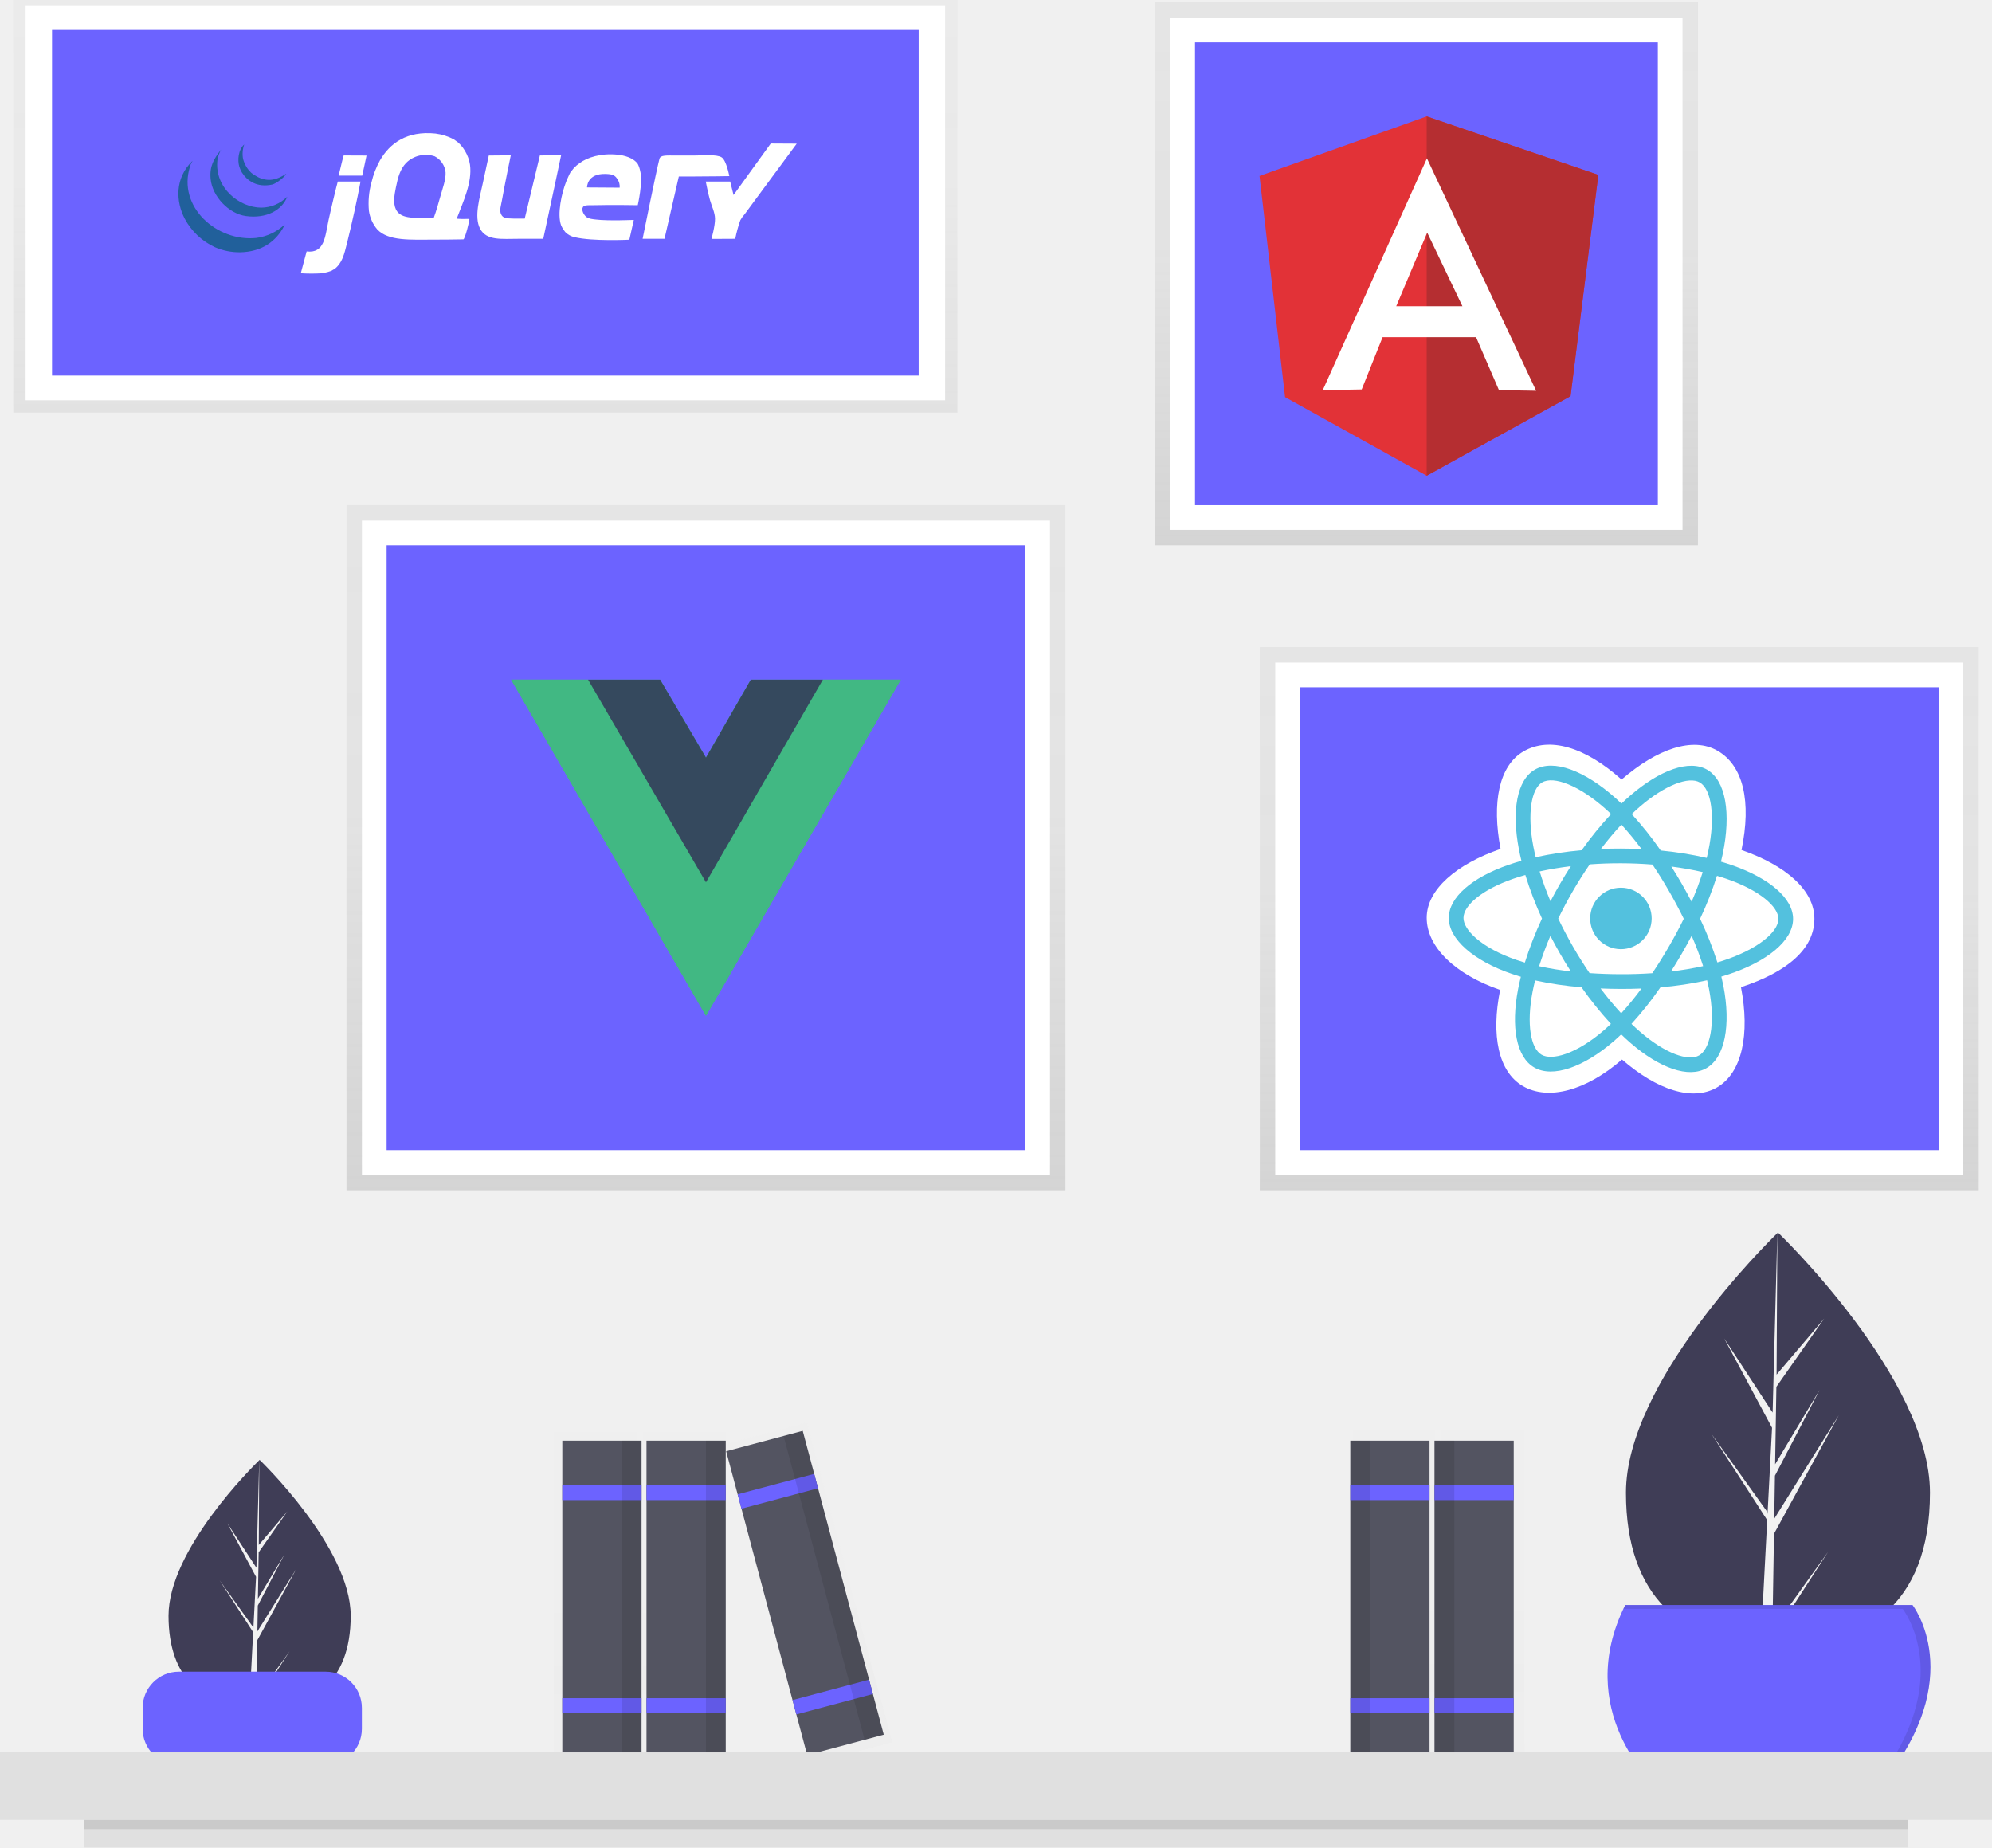
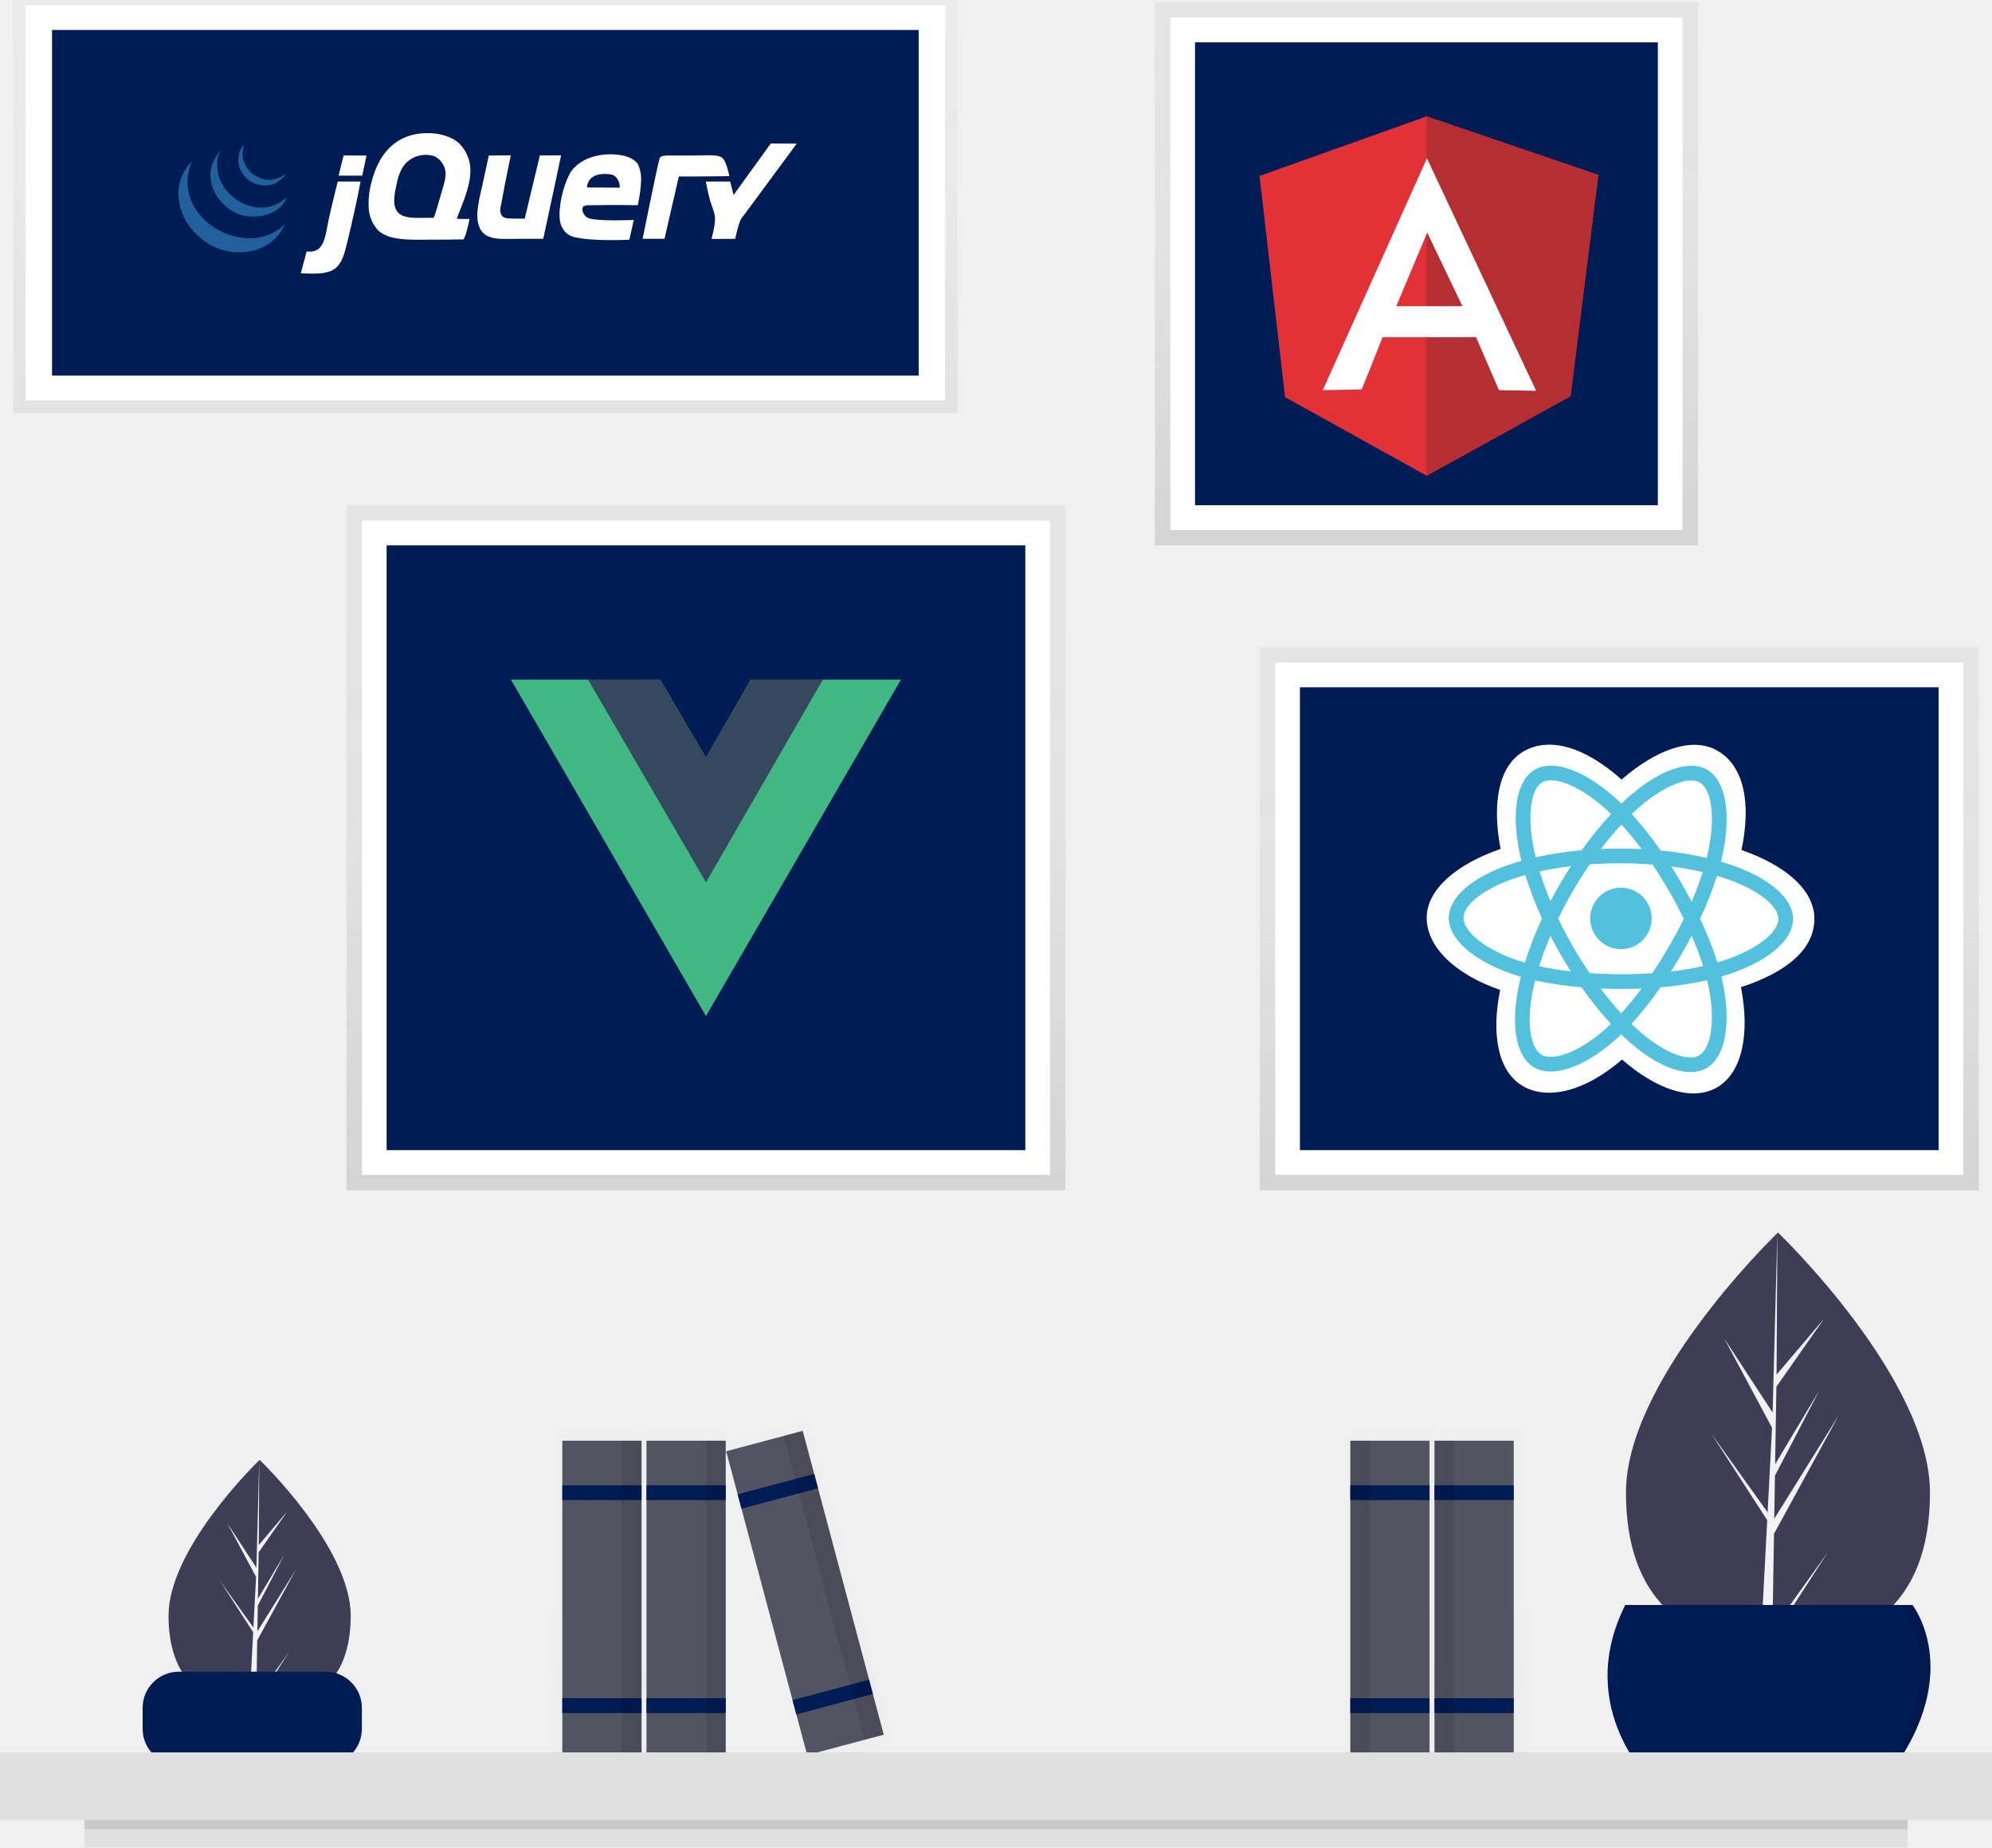
<svg xmlns="http://www.w3.org/2000/svg" xmlns:xlink="http://www.w3.org/1999/xlink" id="e8aabfee-d00f-44c0-b6f7-c40294f8dfa6" data-name="Layer 1" width="787.169" height="730" viewBox="0 0 787.169 730">
  <defs>
    <linearGradient id="a3c4672e-2259-4d6c-8c24-5949363a8af1" x1="278.973" y1="470.295" x2="278.973" y2="199.617" gradientUnits="userSpaceOnUse">
      <stop offset="0" stop-color="gray" stop-opacity="0.25" />
      <stop offset="0.535" stop-color="gray" stop-opacity="0.12" />
      <stop offset="1" stop-color="gray" stop-opacity="0.1" />
    </linearGradient>
    <linearGradient id="acf699b8-10e6-407b-86e3-0f7f8fa4bdb6" x1="191.795" y1="163.039" x2="191.795" y2="0" xlink:href="#a3c4672e-2259-4d6c-8c24-5949363a8af1" />
    <linearGradient id="b28a1e8f-be05-408d-a6f5-6fd2e5b0337f" x1="563.673" y1="215.467" x2="563.673" y2="0.876" xlink:href="#a3c4672e-2259-4d6c-8c24-5949363a8af1" />
    <linearGradient id="f1fc4b36-2829-4464-83b0-fd2af5b19fd6" x1="639.878" y1="470.295" x2="639.878" y2="255.703" xlink:href="#a3c4672e-2259-4d6c-8c24-5949363a8af1" />
    <linearGradient id="bb60ebe1-81e2-422a-a970-aa43062904da" x1="453.701" y1="780.902" x2="453.701" y2="650.043" gradientTransform="matrix(-1, 0, 0, 1, 1039.585, -85)" xlink:href="#a3c4672e-2259-4d6c-8c24-5949363a8af1" />
    <linearGradient id="a1b2f907-b002-48c8-973d-a12b277f13d1" x1="488.734" y1="780.902" x2="488.734" y2="650.043" gradientTransform="matrix(-1, 0, 0, 1, 1039.585, -85)" xlink:href="#a3c4672e-2259-4d6c-8c24-5949363a8af1" />
    <linearGradient id="a8136d5f-4c26-4562-977f-ea29024932d1" x1="235.319" y1="696.902" x2="235.319" y2="566.043" xlink:href="#a3c4672e-2259-4d6c-8c24-5949363a8af1" />
    <linearGradient id="eaaf4b84-3353-429f-a894-84d4b3cd89b7" x1="270.352" y1="696.902" x2="270.352" y2="566.043" xlink:href="#a3c4672e-2259-4d6c-8c24-5949363a8af1" />
    <linearGradient id="fa1ca12c-a5d3-4b88-b665-ae3e1db189da" x1="319.81" y1="696.88" x2="319.81" y2="561.944" xlink:href="#a3c4672e-2259-4d6c-8c24-5949363a8af1" />
  </defs>
  <path d="M969.076,674.787c0,45.239-26.894,61.036-60.068,61.036-.772,0-1.541-.008-2.304-.029-1.536-.033-3.06-.1-4.563-.209-29.942-2.117-53.204-18.728-53.204-60.799,0-43.535,55.626-98.472,59.822-102.551l.008-.004c.159-.159.242-.238.242-.238S969.076,629.544,969.076,674.787Z" transform="translate(-206.4153 -85)" fill="#3f3d56" />
  <path d="M906.817,728.902,928.789,698.204l-22.027,34.067-.058,3.524c-1.536-.033-3.06-.1-4.563-.209l2.367-45.26-.017-.351.042-.067.221-4.275L882.673,651.479l22.148,30.948.054.906,1.791-34.196-18.904-35.29,19.133,29.282,1.862-70.893.008-.242v.238l-.309,55.906,18.816-22.164-18.895,26.978-.497,30.618,17.572-29.383L907.806,668.078l-.276,17.021,25.508-40.901-25.604,46.842Z" transform="translate(-206.4153 -85)" fill="#f2f2f2" />
  <path d="M345,723.419c0,27.107-16.115,36.573-35.993,36.573-.463,0-.923-.005-1.381-.018-.921-.02-1.834-.06-2.734-.125-17.941-1.268-31.88-11.222-31.88-36.43,0-26.086,33.331-59.004,35.845-61.448l.005-.003c.095-.095.145-.143.145-.143S345,696.31,345,723.419Z" transform="translate(-206.4153 -85)" fill="#3f3d56" />
  <path d="M307.694,755.844l13.166-18.394-13.198,20.413-.035,2.111c-.921-.02-1.834-.06-2.734-.125l1.418-27.119-.01-.21.025-.04.133-2.562-13.231-20.465,13.271,18.544.033.543,1.073-20.49L296.277,686.904l11.465,17.546,1.116-42.479.005-.145v.143l-.185,33.498,11.275-13.281-11.322,16.165-.298,18.346,10.529-17.606L308.287,719.399l-.165,10.199L323.406,705.09,308.064,733.158Z" transform="translate(-206.4153 -85)" fill="#f2f2f2" />
  <rect x="136.928" y="199.617" width="284.09" height="270.678" fill="url(#a3c4672e-2259-4d6c-8c24-5949363a8af1)" />
  <rect x="143.024" y="205.713" width="271.898" height="258.486" fill="#fff" />
-   <rect x="152.779" y="215.467" width="252.389" height="238.977" fill="#6c63ff" />
+   <rect x="152.779" y="215.467" width="252.389" height="238.977" fill="#001C55" />
  <path d="M531.584,353.55h30.797L485.388,486.362,408.396,353.55h58.899l18.093,30.797,17.708-30.797Z" transform="translate(-206.4153 -85)" fill="#41b883" />
  <path d="M408.396,353.55,485.388,486.362l76.993-132.812H531.584l-46.196,79.687-46.581-79.687Z" transform="translate(-206.4153 -85)" fill="#41b883" />
  <path d="M438.808,353.55l46.581,80.072,46.196-80.072h-28.487l-17.708,30.797-18.093-30.797Z" transform="translate(-206.4153 -85)" fill="#35495e" />
  <g opacity="0.5">
    <rect x="5.247" width="373.097" height="163.039" fill="url(#acf699b8-10e6-407b-86e3-0f7f8fa4bdb6)" />
  </g>
  <rect x="10.124" y="2.095" width="363.343" height="156.067" fill="#fff" />
-   <rect x="20.564" y="11.849" width="342.463" height="136.558" fill="#6c63ff" />
+   <rect x="20.564" y="11.849" width="342.463" height="136.558" fill="#001C55" />
  <path d="M510.99,141.702l10.259.057s-19.073,25.845-20.631,27.952A12.016,12.016,0,0,0,498.954,172.04a52.041,52.041,0,0,0-1.997,7.321l-9.387.047s1.461-5.241,1.4-8.033c-.053-2.439-1.298-4.875-1.996-7.321-.706-2.476-1.664-7.321-1.664-7.321h9.651l1.331,5.324,14.698-20.355" transform="translate(-206.4153 -85)" fill="#fff" />
  <path d="M491.564,147.153c1.893,1.141,3.055,7.437,3.055,7.437s-9.906.146-15.297.146h-4.659l-5.657,24.624h-8.652s5.384-26.76,6.655-31.612c.412-1.571,2.822-1.301,6.891-1.301H480.4c4.196,0,9.101-.536,11.164.705m-40.277,11.993a5.186,5.186,0,0,0-.915-3.411c-1.012-1.56-1.946-1.923-4.609-2.007-7.517-.236-7.371,5.334-7.371,5.334Zm8.152-6.379c1.102,3.974-.998,13.311-.998,13.311s-10.965-.183-16.971,0c-1.867.057-4.103-.203-4.659.666-.782,1.217.286,3.092,1.191,3.883,1.042.911,3.071,1.015,3.8,1.108,4.875.619,15.077.16,15.077.16l-1.767,7.826s-14.417.723-21.629-.998a7.341,7.341,0,0,1-3.661-1.996c-.246-.266-.46-.628-.693-.942a8.745,8.745,0,0,1-.971-1.721c-1.647-4.389.193-12.797,1.997-17.303.209-.522.472-1.184.749-1.747.346-.702.638-1.494.915-1.913.186-.289.416-.476.609-.749a11.174,11.174,0,0,1,.722-.915,13.713,13.713,0,0,1,2.33-1.996c3.004-2.25,8.442-3.997,14.974-3.328,2.459.253,6.173,1.131,7.986,3.661a11.171,11.171,0,0,1,.998,2.995Zm-39.681-6.349,8.389-.049s-4.675,22.178-7.058,32.993h-9.651c-6.744,0-12.751.835-15.306-3.993-2.479-4.688-.113-12.398.998-17.636.785-3.707,2.44-11.284,2.44-11.284l8.692-.08s-2.456,11.796-3.478,17.686c-.366,2.11-1.121,4.096-.332,5.656.749,1.485,1.797,1.591,4.991,1.664,1.012.024,4.326,0,4.326,0l5.99-24.957m-39.266,15.973c.878-3.121,2.16-6.505,1.997-9.317a7.999,7.999,0,0,0-4.326-6.322,11.085,11.085,0,0,0-11.314,2.662c-2.359,2.556-3.158,5.541-3.993,9.651-.622,3.051-1.131,6.272,0,8.651,2.003,4.207,8.249,3.288,14.974,3.328.998-2.675,1.823-5.68,2.662-8.652Zm11.647-12.312c.958,6.968-2.718,14.658-5.251,21.346,2.582.233,4.845-.036,5.008.157.17.25-1.731,7.983-2.393,8.003-2.049.053-8.841.11-11.673.11-9.241,0-17.886.602-22.294-3.993a14.493,14.493,0,0,1-3.328-7.321,31.047,31.047,0,0,1,.999-11.313,34.242,34.242,0,0,1,3.328-8.652c3.883-6.778,10.638-11.809,21.962-10.648a21.09,21.09,0,0,1,7.321,2.329c.136.08.613.459.722.526,2.662,1.694,5.088,5.737,5.601,9.457ZM351.253,146.457c-.559,2.546-1.118,5.431-1.707,7.947h-9.317c.722-2.788,1.274-5.56,1.997-7.986,2.981,0,5.753.04,9.028.04M339.896,156.733h8.985c-1.175,6.502-3.501,16.99-5.324,24.291-1.141,4.569-1.903,7.903-4.991,10.315-.276.216-.436.114-.666.333-.569.543-3.201,1.172-4.658,1.331a66.98,66.98,0,0,1-7.96-.026c.762-2.785,1.624-6.129,2.303-8.626,7.098.859,7.277-5.85,8.652-12.312.795-3.734,3.205-13.81,3.66-15.307" transform="translate(-206.4153 -85)" fill="#fff" />
  <path d="M318.932,173.704l-.193.499c-3.281,6.389-9.095,10.309-17.387,10.482a24.309,24.309,0,0,1-9.983-1.996A25.787,25.787,0,0,1,279.391,171.374c-3.431-6.645-4.05-15.889,3.084-22.794.11,0-.865,1.497-.755,1.497l-.196.639c-5.141,16.095,10.698,29.889,26.095,28.311a20.225,20.225,0,0,0,11.313-5.324" transform="translate(-206.4153 -85)" fill="#21609b" />
  <path d="M309.615,167.049a14.732,14.732,0,0,0,10.316-4.326c-2.096,5.321-8.166,8.741-16.305,7.653-6.815-.912-13.307-7.77-13.976-14.642-.489-5.001,1.254-7.986,4.126-11.607a12.145,12.145,0,0,0-1.464,4.286c-1.091,10.818,8.642,18.578,17.303,18.635" transform="translate(-206.4153 -85)" fill="#21609b" />
  <path d="M319.541,153.611c-.602,1.381-4.069,3.99-5.6,4.316-6.063,1.292-9.946-1.583-11.98-4.855a14.983,14.983,0,0,1-.961-2.162c-.789-2.682-.426-6.739,1.927-8.838a11.048,11.048,0,0,0-.439,5.823,12.932,12.932,0,0,0,1.604,3.504,9.216,9.216,0,0,0,3.66,3.235,9.71,9.71,0,0,0,1.84.881c1.527.45,4.752,1.634,9.95-1.903" transform="translate(-206.4153 -85)" fill="#21609b" />
  <rect x="456.377" y="0.876" width="214.592" height="214.592" fill="url(#b28a1e8f-be05-408d-a6f5-6fd2e5b0337f)" />
  <rect x="462.474" y="6.972" width="202.399" height="202.399" fill="#fff" />
-   <rect x="472.228" y="16.726" width="182.891" height="182.891" fill="#6c63ff" />
+   <rect x="472.228" y="16.726" width="182.891" height="182.891" fill="#001C55" />
  <path d="M704.136,154.523l66.053-23.535,67.832,23.116-10.983,87.392-56.849,31.484-55.96-31.066Z" transform="translate(-206.4153 -85)" fill="#e23237" />
  <path d="M838.021,154.105l-67.832-23.116v141.992l56.849-31.432,10.983-87.444Z" transform="translate(-206.4153 -85)" fill="#b52e31" />
  <path d="M770.294,147.568l-41.159,91.576,15.376-.261,8.264-20.659h36.923l9.048,20.92,14.696.261-43.147-91.837Zm.105,29.34,13.911,29.078H758.16l12.239-29.078Z" transform="translate(-206.4153 -85)" fill="#fff" />
  <rect x="497.832" y="255.703" width="284.09" height="214.592" fill="url(#f1fc4b36-2829-4464-83b0-fd2af5b19fd6)" />
  <rect x="503.929" y="261.8" width="271.898" height="202.399" fill="#fff" />
-   <rect x="513.683" y="271.554" width="252.389" height="182.891" fill="#6c63ff" />
+   <rect x="513.683" y="271.554" width="252.389" height="182.891" fill="#001C55" />
  <path d="M770.198,447.589c-.037,11.57,11.227,22.406,29.019,28.551-3.613,17.895-.739,32.337,8.994,37.991,10.004,5.812,24.949,1.858,39.161-10.486,13.777,11.932,27.724,16.655,37.485,11.046,10.032-5.765,13.126-21.167,9.529-39.644,18.571-6.075,28.978-15.252,29.015-26.974.036-11.302-11.252-21.114-28.804-27.219,3.996-19.216.706-33.309-9.43-39.196-9.772-5.677-23.912-.801-37.969,11.355-14.543-12.995-28.515-16.992-38.678-11.152-9.799,5.631-12.636,20.317-9.126,38.566C782.164,426.372,770.233,436.333,770.198,447.589Z" transform="translate(-206.4153 -85)" fill="#fff" />
  <path d="M890.856,426.849q-2.17-.752-4.376-1.394.371-1.486.686-2.985c3.366-16.084,1.239-29.056-6.15-33.347-7.085-4.116-18.706.116-30.462,10.281q-1.738,1.506-3.397,3.098-1.104-1.065-2.248-2.089c-12.252-10.948-24.553-15.584-31.962-11.327-7.104,4.082-9.243,16.265-6.306,31.527q.438,2.267.991,4.51c-1.744.489-3.429,1.012-5.041,1.568-14.42,4.976-23.645,12.818-23.67,20.982-.027,8.432,9.822,16.921,24.81,22.097q1.823.627,3.675,1.162-.61,2.411-1.084,4.854c-2.893,14.978-.708,26.885,6.351,30.987,7.291,4.235,19.565-.056,31.536-10.453q1.419-1.233,2.847-2.608,1.786,1.734,3.667,3.367c11.532,9.987,22.94,14.041,30.019,9.973,7.311-4.202,9.723-16.978,6.693-32.542q-.347-1.783-.804-3.64,1.293-.377,2.533-.782c15.614-5.118,25.788-13.441,25.815-21.986.026-8.193-9.445-16.148-24.124-21.253Z" transform="translate(-206.4153 -85)" fill="#53c1de" />
  <path d="M887.353,464.565c-.744.244-1.509.479-2.287.708a136.419,136.419,0,0,0-6.835-17.258,136.361,136.361,0,0,0,6.675-16.964c1.39.408,2.74.837,4.041,1.289,12.577,4.373,20.237,10.806,20.221,15.744-.017,5.26-8.333,12.062-21.814,16.482Zm-5.623,11.055c1.34,6.882,1.515,13.101.597,17.959-.824,4.365-2.463,7.272-4.481,8.432-4.296,2.468-13.456-.787-23.317-9.327q-1.696-1.469-3.412-3.13A136.587,136.587,0,0,0,862.568,475.109a135.683,135.683,0,0,0,18.436-2.782q.41,1.681.726,3.294Zm-56.593,25.796c-4.194,1.466-7.53,1.498-9.543.329-4.284-2.488-6.038-12.05-3.564-24.859q.441-2.271,1.008-4.514a136.677,136.677,0,0,0,18.327,2.712,141.437,141.437,0,0,0,11.634,14.467q-1.27,1.221-2.6,2.379c-5.294,4.598-10.594,7.855-15.261,9.487ZM805.629,464.275c-6.627-2.289-12.097-5.253-15.842-8.48-3.365-2.901-5.06-5.776-5.053-8.104.016-4.954,7.422-11.25,19.755-15.506q2.322-.798,4.688-1.459a139.397,139.397,0,0,0,6.577,17.204,141.512,141.512,0,0,0-6.769,17.407Q807.294,464.847,805.629,464.275Zm6.72-44.76c-2.516-13.076-.787-22.929,3.494-25.389,4.561-2.621,14.613,1.169,25.192,10.621.676.604,1.355,1.237,2.035,1.891a139.285,139.285,0,0,0-11.635,14.306,142.021,142.021,0,0,0-18.165,2.764q-.514-2.086-.922-4.195Zm58.643,14.677q-1.984-3.453-4.116-6.817c4.34.562,8.496,1.303,12.399,2.208a123.985,123.985,0,0,1-4.392,11.702q-1.875-3.585-3.892-7.092ZM847.133,410.804a124.302,124.302,0,0,1,7.976,9.691q-8.035-.405-16.081-.054c2.654-3.477,5.372-6.707,8.105-9.636ZM822.972,434.079q-2.013,3.466-3.863,7.024c-1.68-4.02-3.116-7.971-4.286-11.787,3.885-.857,8.027-1.553,12.342-2.079Q824.988,430.609,822.972,434.079Zm4.185,34.747a123.758,123.758,0,0,1-12.533-2.056c1.214-3.875,2.706-7.902,4.448-11.998q1.834,3.571,3.835,7.052Q824.949,465.376,827.157,468.826Zm19.9,16.555c-2.745-2.981-5.483-6.278-8.155-9.823q3.907.166,7.96.179,4.16.013,8.214-.157A123.602,123.602,0,0,1,847.058,485.381Zm27.839-30.641a123.437,123.437,0,0,1,4.531,11.983,123.352,123.352,0,0,1-12.699,2.123q2.168-3.413,4.199-6.91,2.064-3.554,3.969-7.196Zm-8.995,4.277q-3.108,5.361-6.56,10.511c-4.038.276-8.21.411-12.461.398-4.234-.013-8.352-.158-12.317-.428q-3.507-5.157-6.616-10.569-3.092-5.379-5.77-10.981,2.704-5.583,5.822-10.95v.001q3.115-5.365,6.63-10.482c4.047-.293,8.197-.44,12.391-.427,4.213.013,8.366.188,12.41.509q3.445,5.127,6.522,10.488,3.093,5.371,5.831,10.935-2.744,5.6-5.881,10.995Zm12.195-64.868c4.548,2.642,6.286,13.244,3.38,27.13q-.286,1.357-.62,2.703a139.239,139.239,0,0,0-18.183-2.932,136.542,136.542,0,0,0-11.456-14.39q1.533-1.469,3.138-2.86c10.073-8.71,19.471-12.132,23.741-9.651Z" transform="translate(-206.4153 -85)" fill="#fff" />
  <path d="M846.989,435.738a12.15,12.15,0,1,1-12.188,12.111,12.149,12.149,0,0,1,12.188-12.111" transform="translate(-206.4153 -85)" fill="#53c1de" />
  <g opacity="0.7">
    <g opacity="0.1">
      <polygon points="602.37 565.043 602.37 583.59 602.37 589.773 602.37 672.203 602.37 678.386 602.37 695.902 577.64 695.902 569.397 695.902 569.397 678.386 569.397 672.203 569.397 589.773 569.397 583.59 569.397 565.043 577.64 565.043 602.37 565.043" fill="url(#bb60ebe1-81e2-422a-a970-aa43062904da)" />
    </g>
    <g opacity="0.1">
      <polygon points="567.337 565.043 567.337 583.59 567.337 589.773 567.337 672.203 567.337 678.386 567.337 695.902 542.607 695.902 534.364 695.902 534.364 678.386 534.364 672.203 534.364 589.773 534.364 583.59 534.364 565.043 542.607 565.043 567.337 565.043" fill="url(#a1b2f907-b002-48c8-973d-a12b277f13d1)" />
    </g>
  </g>
-   <rect x="56.364" y="660.516" width="86.635" height="36.866" rx="14.297" fill="#6c63ff" />
+   <rect x="56.364" y="660.516" width="86.635" height="36.866" rx="14.297" fill="#001C55" />
  <g opacity="0.7">
    <g opacity="0.1">
      <polygon points="218.832 566.043 218.832 584.59 218.832 590.773 218.832 673.203 218.832 679.386 218.832 696.902 243.562 696.902 251.805 696.902 251.805 679.386 251.805 673.203 251.805 590.773 251.805 584.59 251.805 566.043 243.562 566.043 218.832 566.043" fill="url(#a8136d5f-4c26-4562-977f-ea29024932d1)" />
    </g>
    <g opacity="0.1">
      <polygon points="253.866 566.043 253.866 584.59 253.866 590.773 253.866 673.203 253.866 679.386 253.866 696.902 278.595 696.902 286.838 696.902 286.838 679.386 286.838 673.203 286.838 590.773 286.838 584.59 286.838 566.043 278.595 566.043 253.866 566.043" fill="url(#eaaf4b84-3353-429f-a894-84d4b3cd89b7)" />
    </g>
    <g opacity="0.1">
      <polygon points="352.601 688.383 325.251 585.838 325.251 585.838 323.658 579.865 323.658 579.865 318.878 561.944 287.019 570.441 291.799 588.362 291.799 588.362 293.068 593.119 314.635 673.982 314.635 673.982 316.228 679.955 316.228 679.955 320.742 696.88 352.601 688.383" fill="url(#fa1ca12c-a5d3-4b88-b665-ae3e1db189da)" />
    </g>
  </g>
  <rect x="222.207" y="569.241" width="31.309" height="124.256" fill="#535461" />
-   <rect x="222.207" y="586.853" width="31.309" height="5.87" fill="#6c63ff" />
-   <rect x="222.207" y="670.994" width="31.309" height="5.87" fill="#6c63ff" />
+   <rect x="222.207" y="586.853" width="31.309" height="5.87" fill="#001C55" />
+   <rect x="222.207" y="670.994" width="31.309" height="5.87" fill="#001C55" />
  <rect x="245.689" y="569.241" width="7.827" height="124.256" opacity="0.1" />
  <rect x="255.473" y="569.241" width="31.309" height="124.256" fill="#535461" />
-   <rect x="255.473" y="586.853" width="31.309" height="5.87" fill="#6c63ff" />
-   <rect x="255.473" y="670.994" width="31.309" height="5.87" fill="#6c63ff" />
+   <rect x="255.473" y="586.853" width="31.309" height="5.87" fill="#001C55" />
+   <rect x="255.473" y="670.994" width="31.309" height="5.87" fill="#001C55" />
  <rect x="278.954" y="569.241" width="7.827" height="124.256" opacity="0.1" />
  <rect x="508.851" y="652.285" width="31.309" height="124.256" transform="translate(-372.8078 74.29859) rotate(-14.93399)" fill="#535461" />
-   <rect x="498.135" y="671.3" width="31.309" height="5.87" transform="translate(-362.8158 70.17999) rotate(-14.93399)" fill="#6c63ff" />
-   <rect x="519.819" y="752.6" width="31.309" height="5.87" transform="translate(-383.0349 78.51409) rotate(-14.93399)" fill="#6c63ff" />
+   <rect x="498.135" y="671.3" width="31.309" height="5.87" transform="translate(-362.8158 70.17999) rotate(-14.93399)" fill="#001C55" />
+   <rect x="519.819" y="752.6" width="31.309" height="5.87" transform="translate(-383.0349 78.51409) rotate(-14.93399)" fill="#001C55" />
  <rect x="531.936" y="649.259" width="7.827" height="124.256" transform="translate(-371.6449 77.11985) rotate(-14.93399)" opacity="0.1" />
  <rect x="773.279" y="654.241" width="31.309" height="124.256" transform="translate(1371.451 1347.739) rotate(-180)" fill="#535461" />
-   <rect x="773.279" y="671.853" width="31.309" height="5.87" transform="translate(1371.451 1264.575) rotate(-180)" fill="#6c63ff" />
-   <rect x="773.279" y="755.994" width="31.309" height="5.87" transform="translate(1371.451 1432.859) rotate(-180)" fill="#6c63ff" />
+   <rect x="773.279" y="671.853" width="31.309" height="5.87" transform="translate(1371.451 1264.575) rotate(-180)" fill="#001C55" />
+   <rect x="773.279" y="755.994" width="31.309" height="5.87" transform="translate(1371.451 1432.859) rotate(-180)" fill="#001C55" />
  <rect x="773.279" y="654.241" width="7.827" height="124.256" transform="translate(1347.97 1347.739) rotate(-180)" opacity="0.1" />
  <rect x="740.014" y="654.241" width="31.309" height="124.256" transform="translate(1304.921 1347.739) rotate(-180)" fill="#535461" />
-   <rect x="740.014" y="671.853" width="31.309" height="5.87" transform="translate(1304.921 1264.575) rotate(-180)" fill="#6c63ff" />
-   <rect x="740.014" y="755.994" width="31.309" height="5.87" transform="translate(1304.921 1432.859) rotate(-180)" fill="#6c63ff" />
+   <rect x="740.014" y="671.853" width="31.309" height="5.87" transform="translate(1304.921 1264.575) rotate(-180)" fill="#001C55" />
+   <rect x="740.014" y="755.994" width="31.309" height="5.87" transform="translate(1304.921 1432.859) rotate(-180)" fill="#001C55" />
  <rect x="740.014" y="654.241" width="7.827" height="124.256" transform="translate(1281.439 1347.739) rotate(-180)" opacity="0.1" />
-   <path d="M848.654,719.163H962.166s22.393,28.571-12.355,71.041H860.237S827.805,760.861,848.654,719.163Z" transform="translate(-206.4153 -85)" fill="#6c63ff" />
+   <path d="M848.654,719.163H962.166s22.393,28.571-12.355,71.041H860.237S827.805,760.861,848.654,719.163Z" transform="translate(-206.4153 -85)" fill="#001C55" />
  <g opacity="0.1">
    <path d="M962.166,719.163H848.654c-.259.517-.503,1.031-.745,1.544H958.305s21.844,27.881-11.117,69.497h2.623C984.559,747.734,962.166,719.163,962.166,719.163Z" transform="translate(-206.4153 -85)" />
  </g>
  <rect y="692.4" width="787.169" height="26.684" fill="#e0e0e0" />
  <rect x="33.355" y="719.084" width="720.46" height="10.916" fill="#e0e0e0" />
  <rect x="33.355" y="719.084" width="720.46" height="3.639" opacity="0.1" />
</svg>
